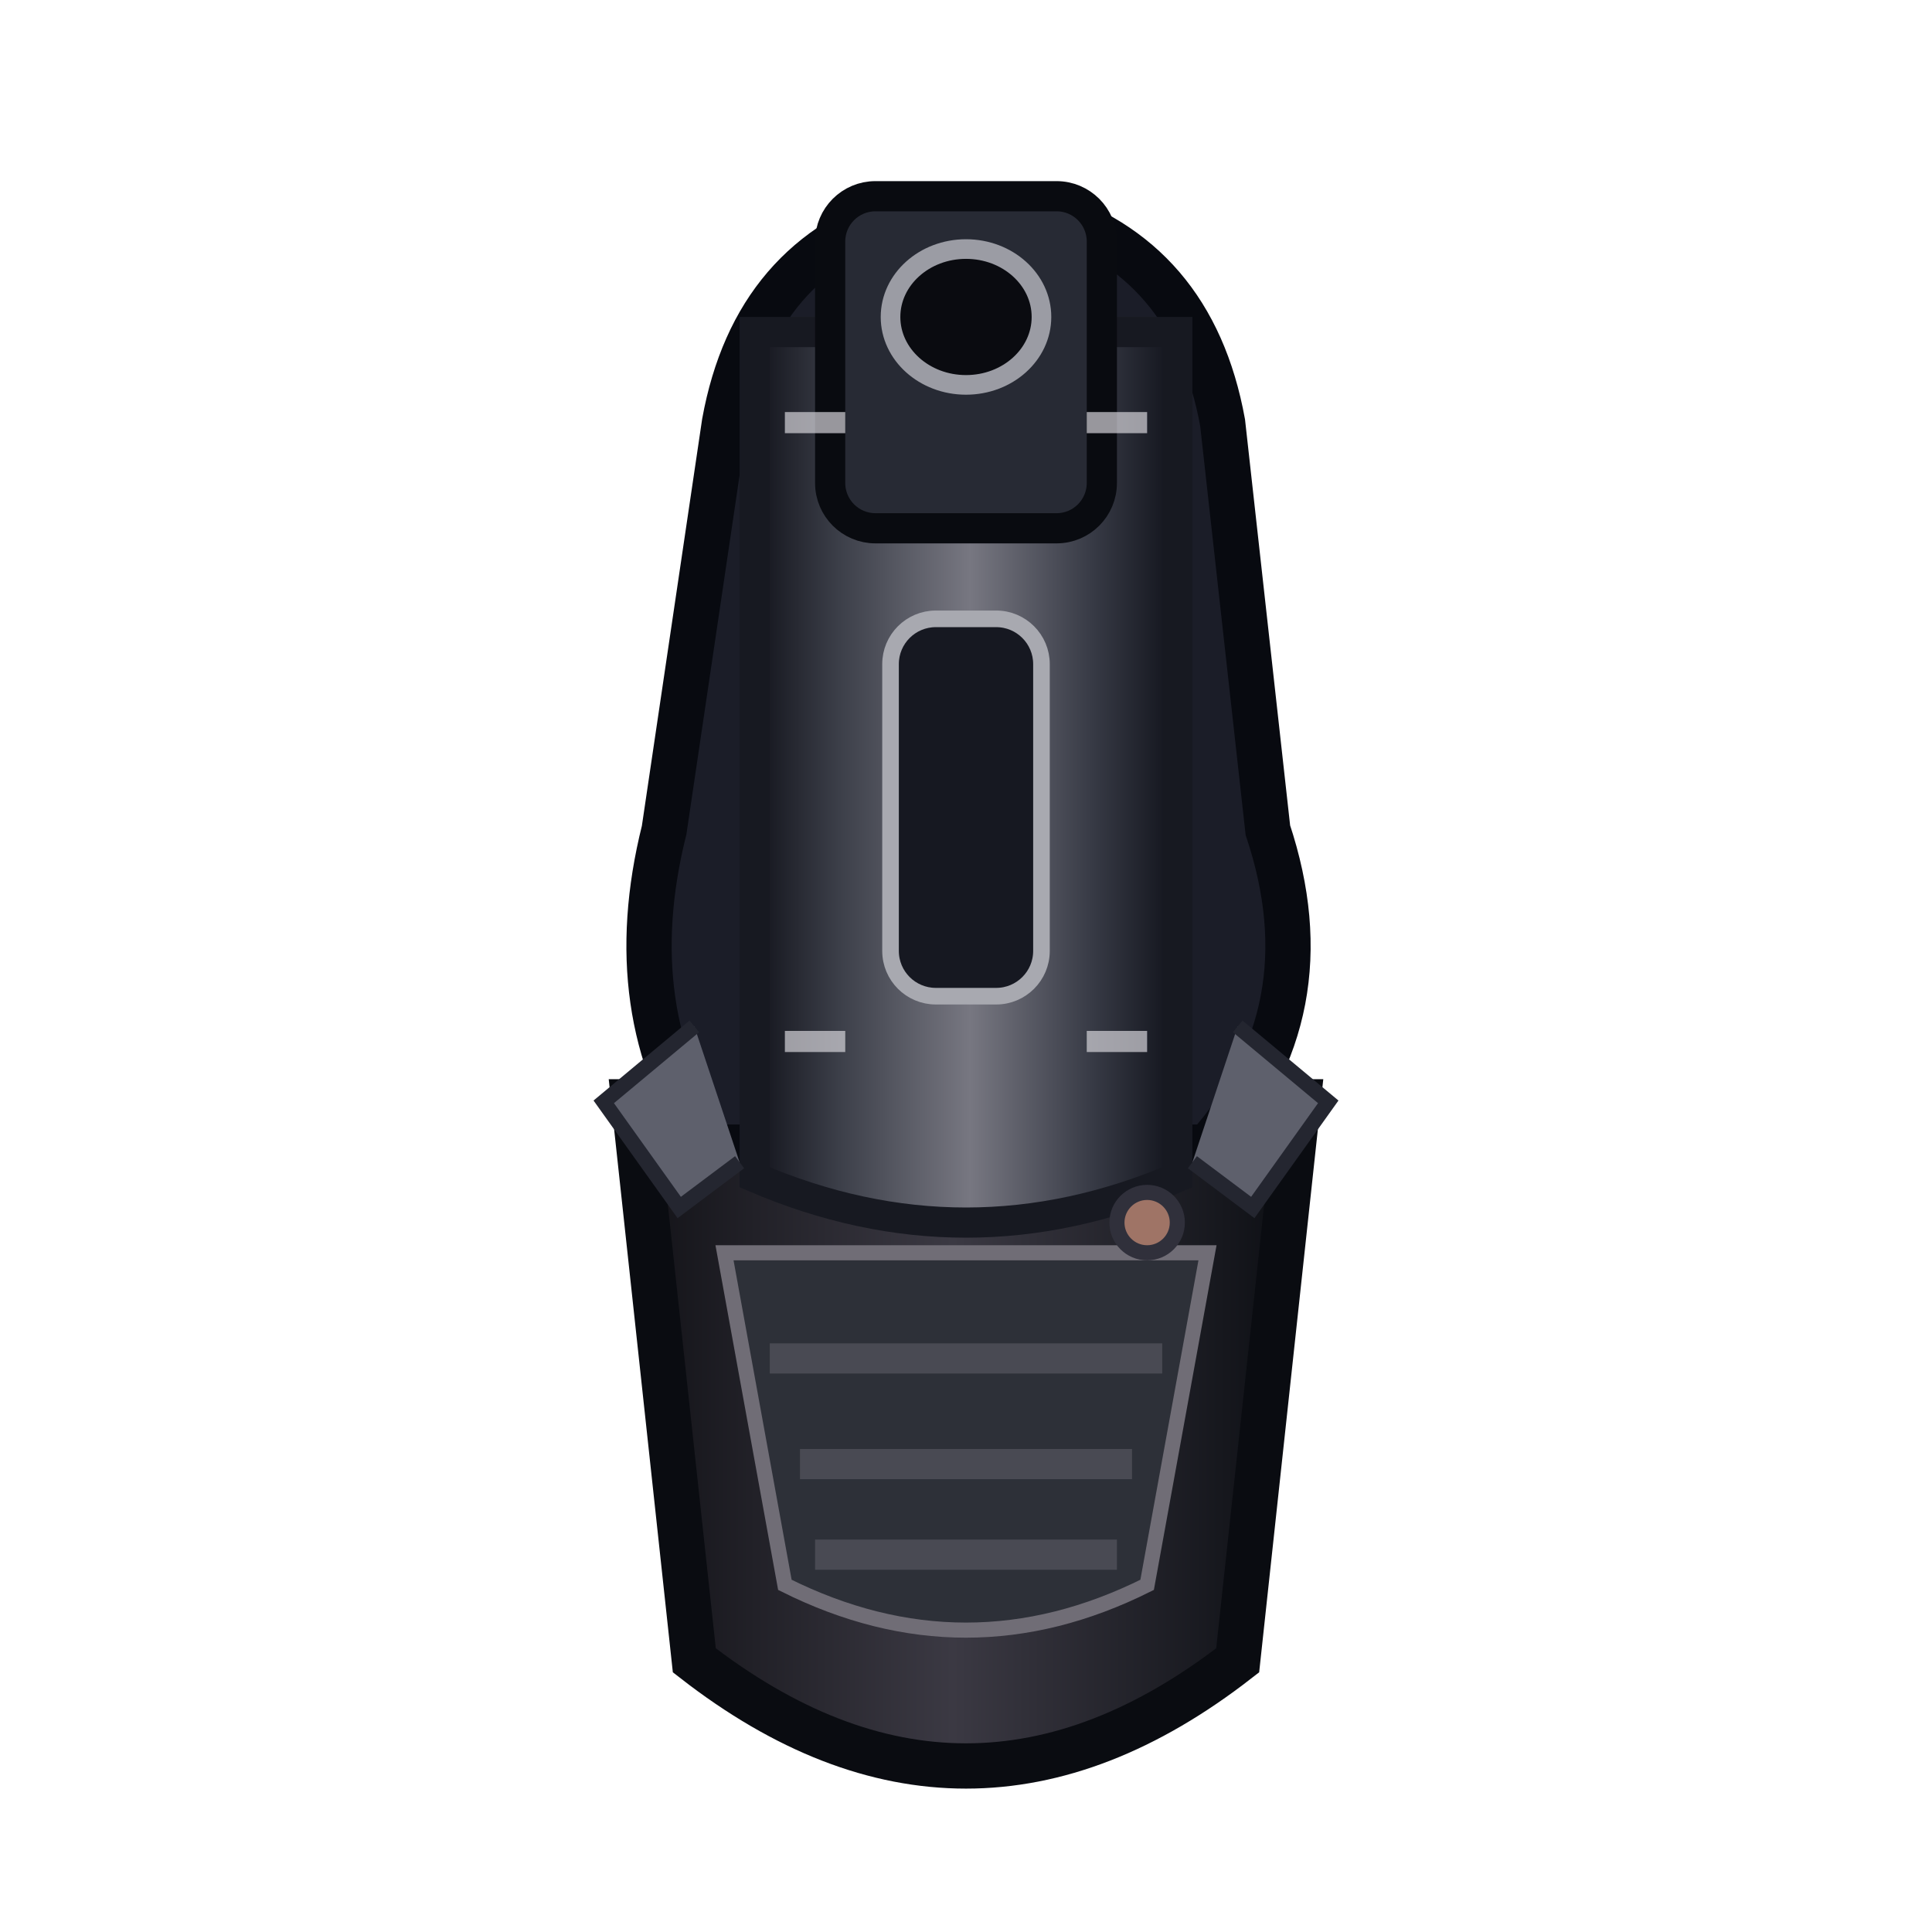
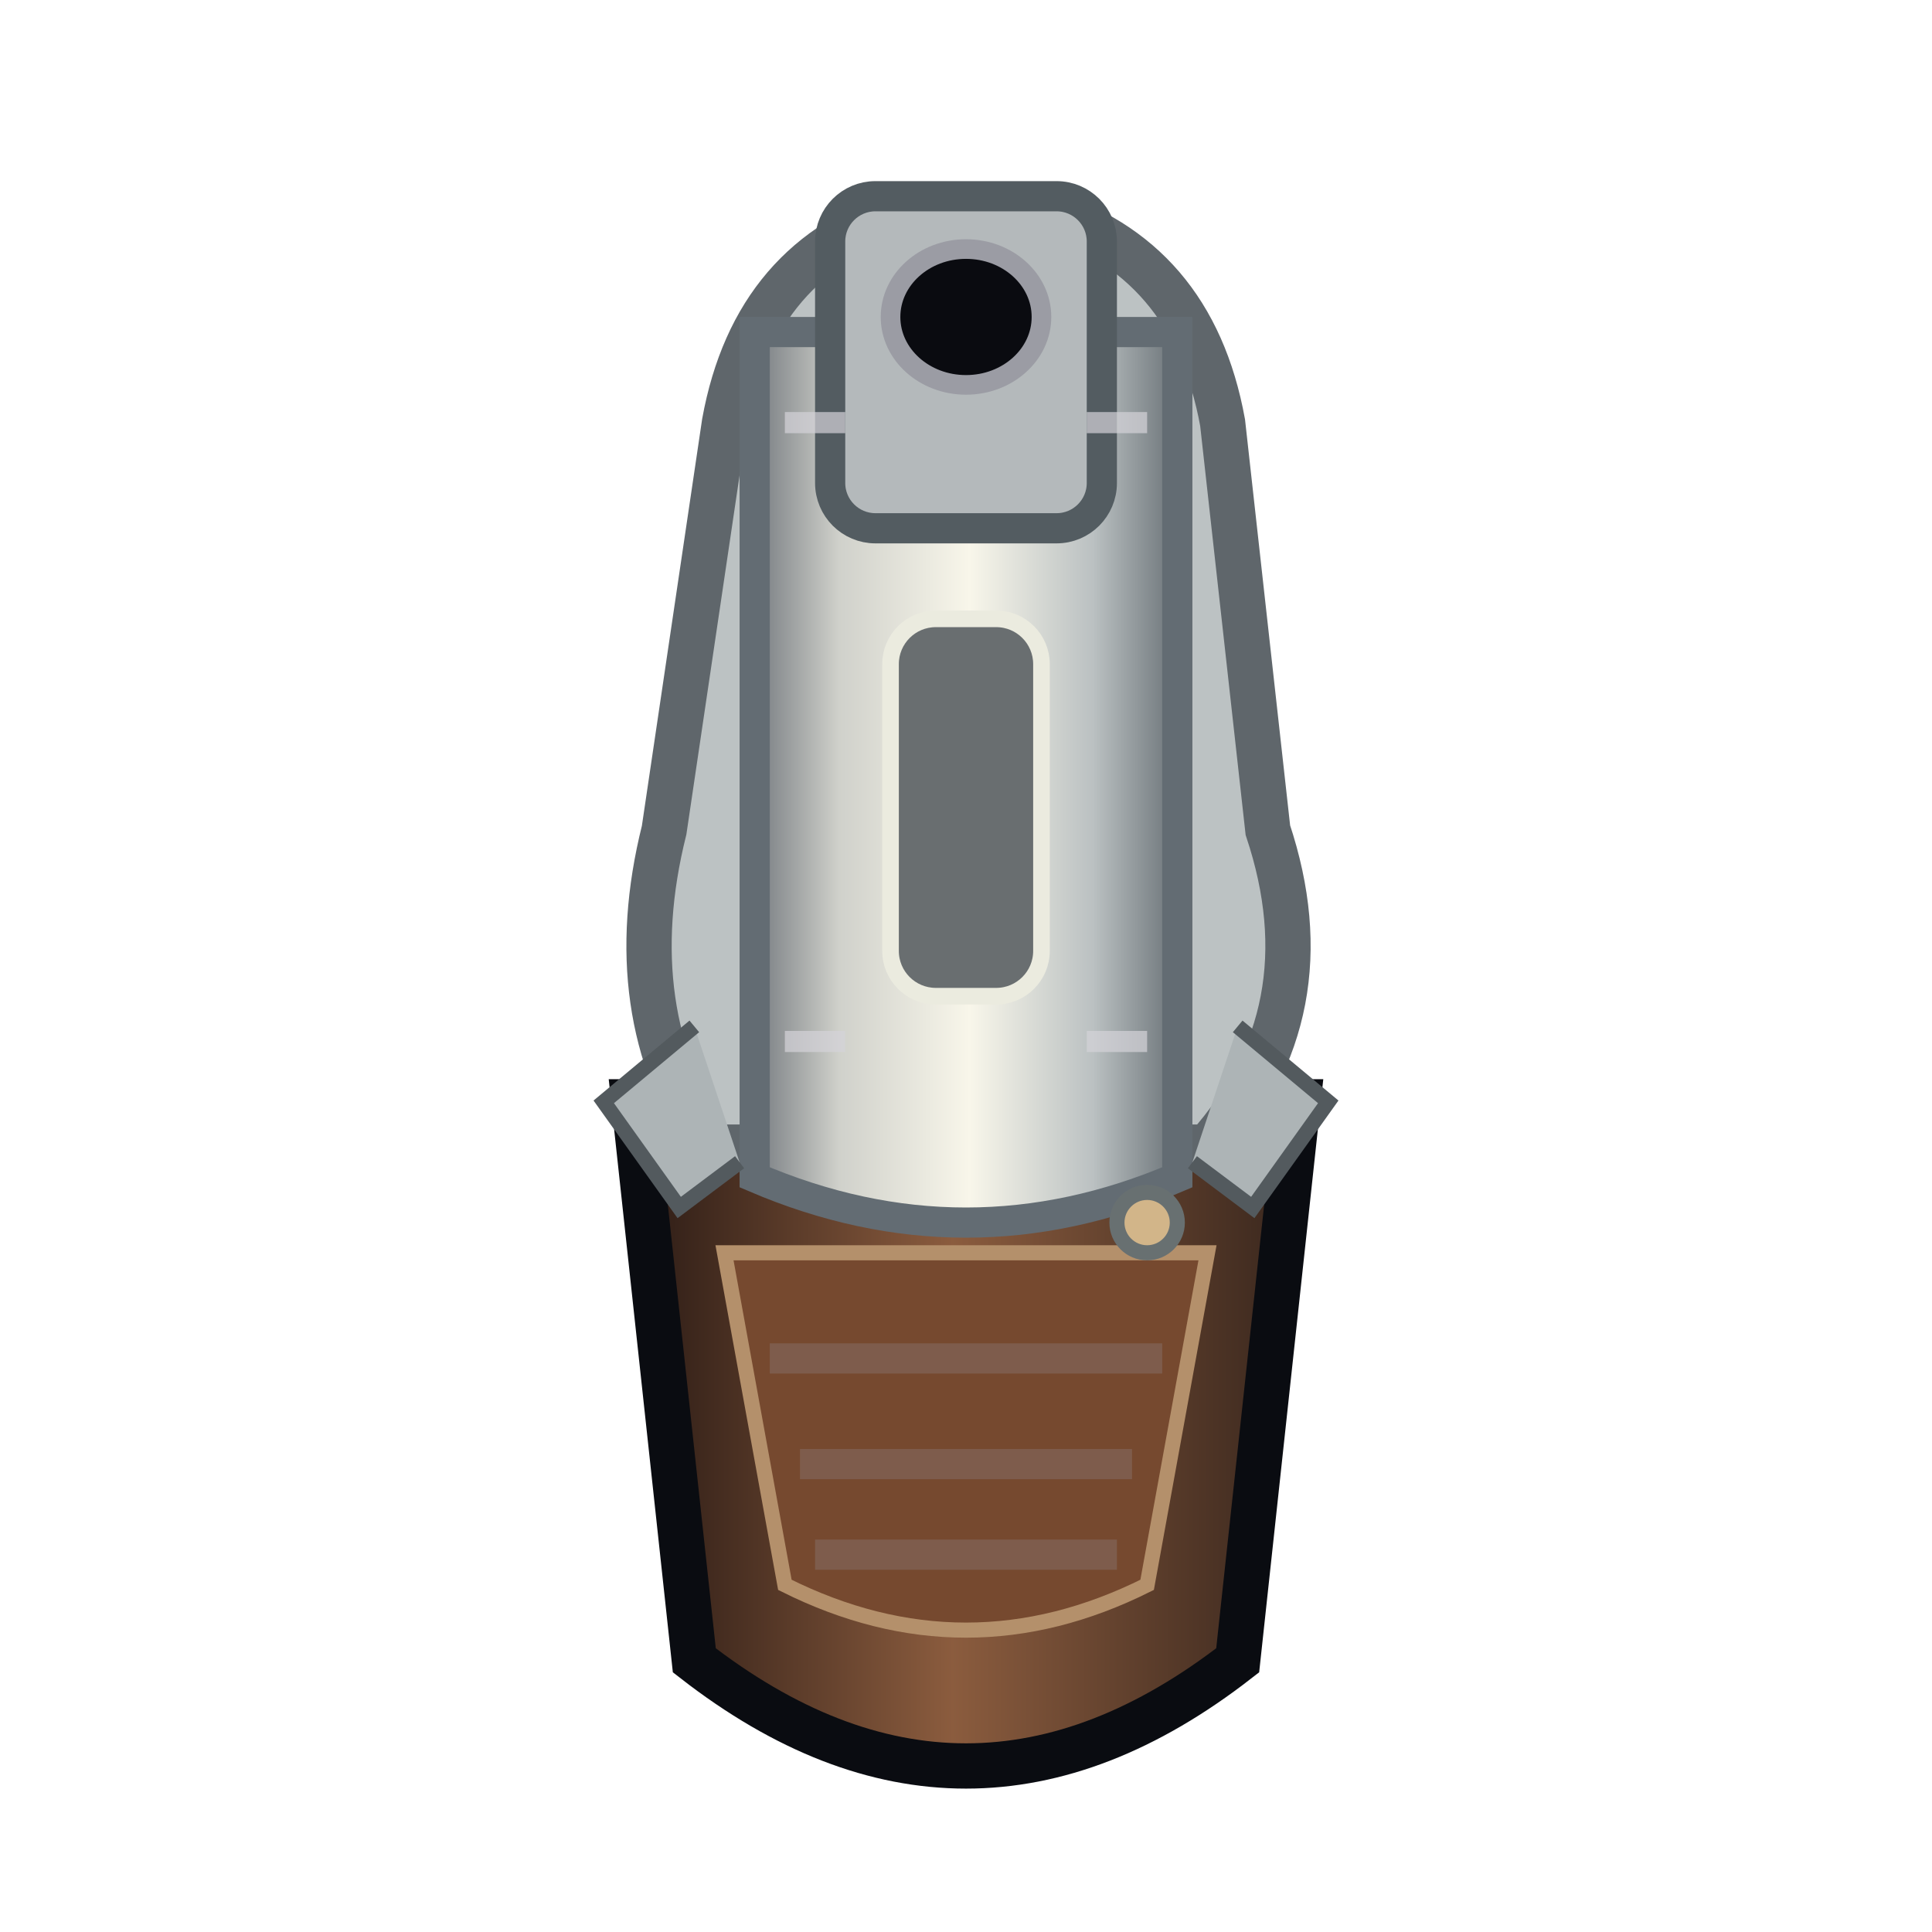
<svg xmlns="http://www.w3.org/2000/svg" width="128" height="128" viewBox="0 0 128 128">
  <defs>
    <linearGradient id="slide">
-       <stop stop-color="#13141c" />
-       <stop offset=".20" stop-color="#3c3f49" />
-       <stop offset=".51" stop-color="#777781" />
-       <stop offset=".80" stop-color="#373a45" />
-       <stop offset="1" stop-color="#11131b" />
+       <stop stop-color="#777c81" />
+       <stop offset=".20" stop-color="#d0d1cb" />
+       <stop offset=".51" stop-color="#f8f6ea" />
+       <stop offset=".80" stop-color="#bbc1c2" />
+       <stop offset="1" stop-color="#6b7378" />
    </linearGradient>
    <linearGradient id="grip">
-       <stop stop-color="#121217" />
-       <stop offset=".48" stop-color="#3b3943" />
-       <stop offset="1" stop-color="#0c0e13" />
+       <stop stop-color="#2b1b15" />
+       <stop offset=".48" stop-color="#8b5c3e" />
+       <stop offset="1" stop-color="#38261d" />
    </linearGradient>
  </defs>
  <path d="M42 73L46 110Q64 124 82 110L86 73Z" fill="url(#grip)" stroke="#0a0c11" stroke-width="3" />
-   <path d="M48 83L52 105Q64 111 76 105L80 83Z" fill="#2d3038" stroke="#706d76" stroke-width="1" />
+   <path d="M48 83L52 105Q64 111 76 105L80 83Z" fill="#76492f" stroke="#b4906b" stroke-width="1" />
  <path d="M51 90H77M53 97H75M54 103H74" stroke="#94919b" opacity=".27" stroke-width="2" />
-   <path d="M47 76Q41 67 44 55L48 28Q50 17 60 14H69Q79 17 81 28L84 55Q88 67 80 76Z" fill="#1b1d28" stroke="#080a10" stroke-width="3" />
-   <path d="M50 22H78V78Q64 84 50 78Z" fill="url(#slide)" stroke="#171921" stroke-width="2" />
-   <rect x="55" y="13" width="18" height="22" rx="3" fill="#272a34" stroke="#090b10" stroke-width="2" />
+   <path d="M47 76Q41 67 44 55L48 28Q50 17 60 14H69Q79 17 81 28L84 55Q88 67 80 76Z" fill="#bcc2c3" stroke="#5f666b" stroke-width="3" />
+   <path d="M50 22H78V78Q64 84 50 78Z" fill="url(#slide)" stroke="#636c73" stroke-width="2" />
+   <rect x="55" y="13" width="18" height="22" rx="3" fill="#b4b9bb" stroke="#535c61" stroke-width="2" />
  <ellipse cx="64" cy="21" rx="5" ry="4.5" fill="#0a0b10" stroke="#9b9ca4" stroke-width="1.3" />
-   <rect x="59" y="41" width="10" height="25" rx="3" fill="#161821" stroke="#a8a9b0" stroke-width="1.1" />
+   <rect x="59" y="41" width="10" height="25" rx="3" fill="#696e70" stroke="#ebebdf" stroke-width="1.1" />
  <path d="M52 28H56M72 28H76M52 69H56M72 69H76" stroke="#d4d3d9" opacity=".7" stroke-width="1.4" />
-   <path d="M46 68L40 73 45 80 49 77M82 68L88 73 83 80 79 77" fill="#5e606c" stroke="#242630" />
-   <circle cx="76" cy="81" r="2.0" fill="#9f7466" stroke="#30303b" />
+   <path d="M46 68L40 73 45 80 49 77M82 68L88 73 83 80 79 77" fill="#adb4b6" stroke="#535a5e" />
+   <circle cx="76" cy="81" r="2.0" fill="#d2b589" stroke="#687071" />
</svg>
